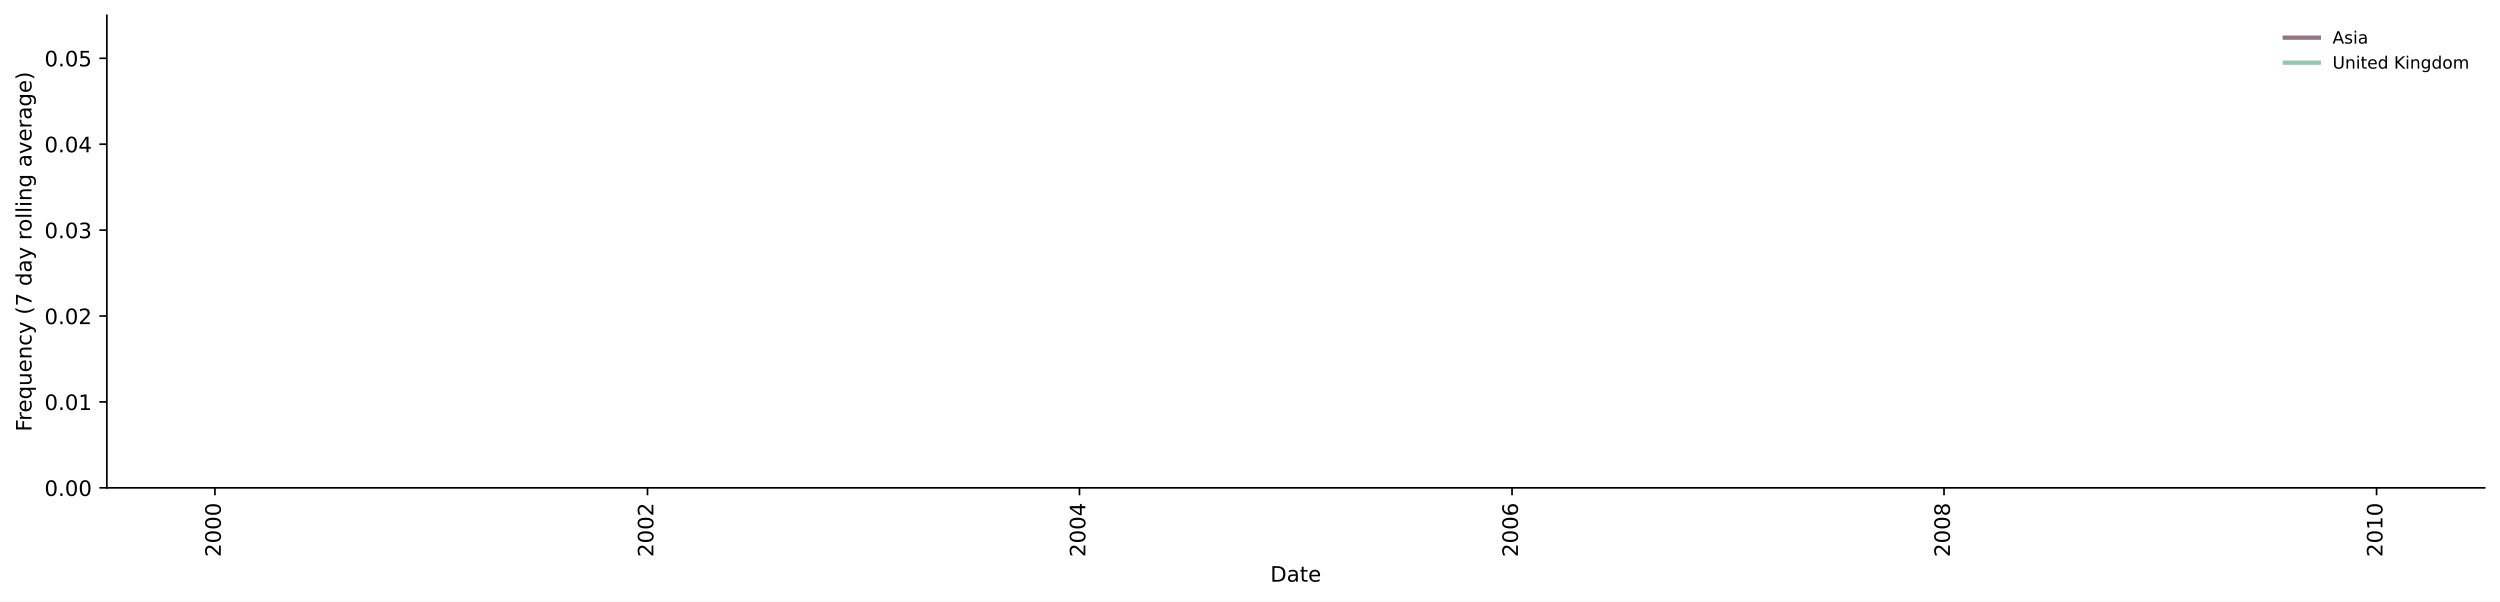
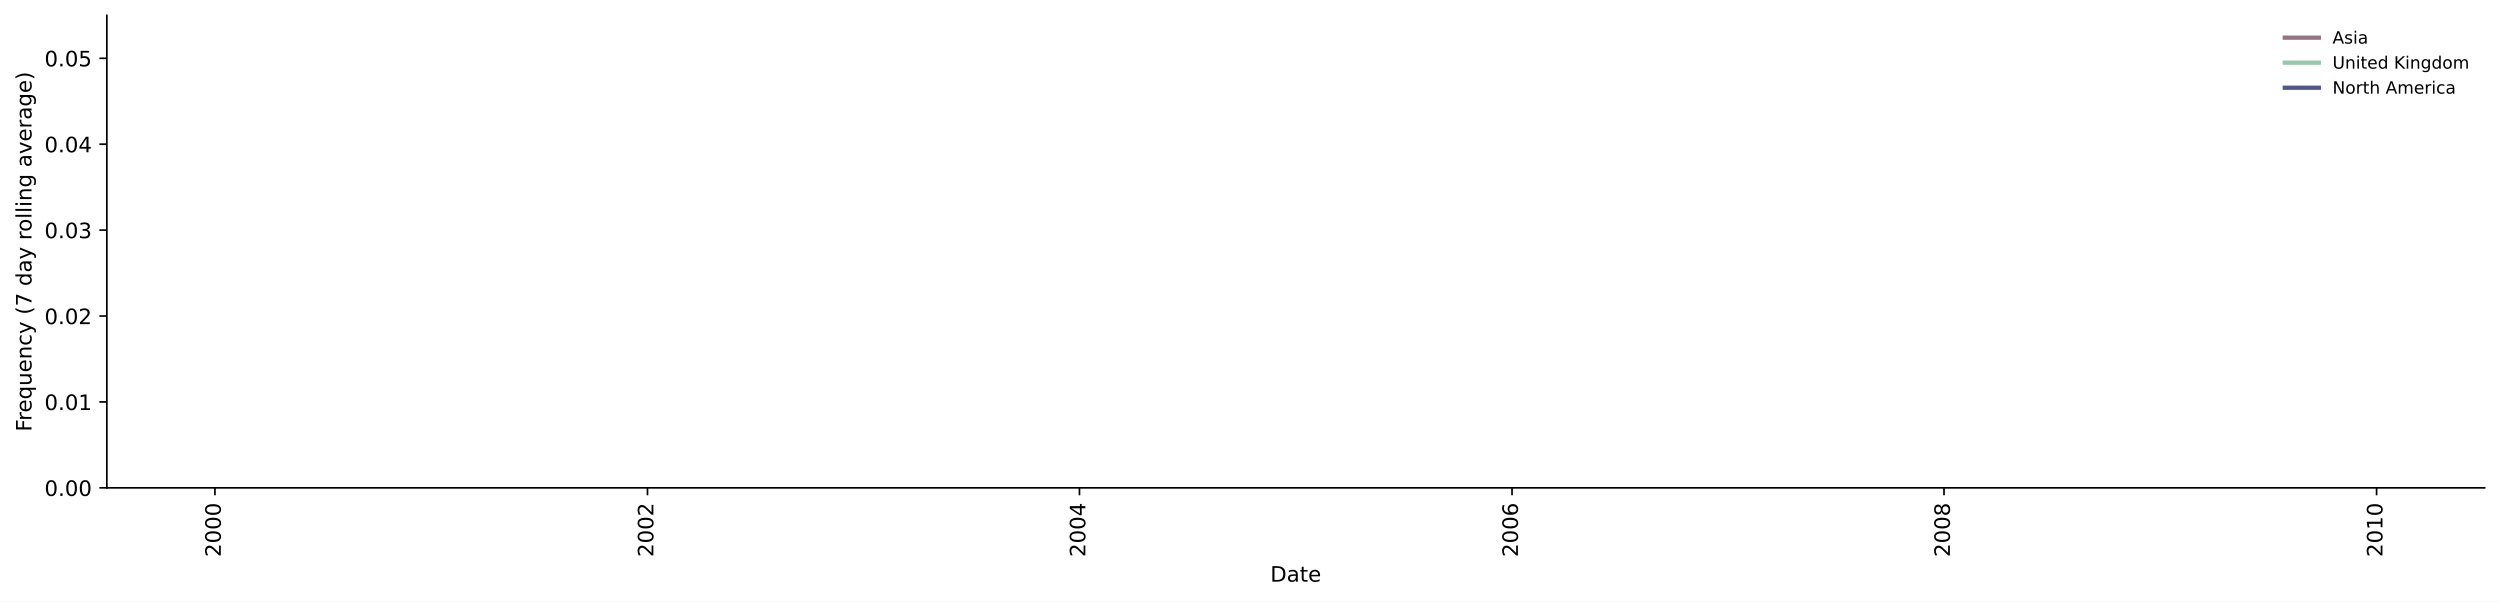
<svg xmlns="http://www.w3.org/2000/svg" xmlns:xlink="http://www.w3.org/1999/xlink" height="282.288pt" version="1.1" viewBox="0 0 1173.344 282.288" width="1173.344pt">
  <defs>
    <style type="text/css">*{stroke-linecap:butt;stroke-linejoin:round;}</style>
  </defs>
  <g id="figure_1">
    <g id="patch_1">
      <path d="M 0 282.288  L 1173.344 282.288  L 1173.344 0  L 0 0  z " style="fill:#ffffff;" />
    </g>
    <g id="axes_1">
      <g id="patch_2">
        <path d="M 50.144 228.96  L 1166.144 228.96  L 1166.144 7.2  L 50.144 7.2  z " style="fill:#ffffff;" />
      </g>
      <g id="matplotlib.axis_1">
        <g id="xtick_1">
          <g id="line2d_1">
            <defs>
-               <path d="M 0 0  L 0 3.5  " id="mfae7ba7413" style="stroke:#000000;stroke-width:0.8;" />
-             </defs>
-             <g>
-               <use style="stroke:#000000;stroke-width:0.8;" x="100.871" xlink:href="#mfae7ba7413" y="228.96" />
+               <path d="M 0 0  L 0 3.5  " id="m244494d0b5" style="stroke:#000000;stroke-width:0.8;" />
+             </defs>
+             <g>
+               <use style="stroke:#000000;stroke-width:0.8;" x="100.871" xlink:href="#m244494d0b5" y="228.96" />
            </g>
          </g>
          <g id="text_1">
            <g transform="translate(103.6304 261.41)rotate(-90)scale(0.1 -0.1)">
              <defs>
                <path d="M 1228 531  L 3431 531  L 3431 0  L 469 0  L 469 531  Q 828 903 1448 1529  Q 2069 2156 2228 2338  Q 2531 2678 2651 2914  Q 2772 3150 2772 3378  Q 2772 3750 2511 3984  Q 2250 4219 1831 4219  Q 1534 4219 1204 4116  Q 875 4013 500 3803  L 500 4441  Q 881 4594 1212 4672  Q 1544 4750 1819 4750  Q 2544 4750 2975 4387  Q 3406 4025 3406 3419  Q 3406 3131 3298 2873  Q 3191 2616 2906 2266  Q 2828 2175 2409 1742  Q 1991 1309 1228 531  z " id="DejaVuSans-32" transform="scale(0.015625)" />
                <path d="M 2034 4250  Q 1547 4250 1301 3770  Q 1056 3291 1056 2328  Q 1056 1369 1301 889  Q 1547 409 2034 409  Q 2525 409 2770 889  Q 3016 1369 3016 2328  Q 3016 3291 2770 3770  Q 2525 4250 2034 4250  z M 2034 4750  Q 2819 4750 3233 4129  Q 3647 3509 3647 2328  Q 3647 1150 3233 529  Q 2819 -91 2034 -91  Q 1250 -91 836 529  Q 422 1150 422 2328  Q 422 3509 836 4129  Q 1250 4750 2034 4750  z " id="DejaVuSans-30" transform="scale(0.015625)" />
              </defs>
              <use xlink:href="#DejaVuSans-32" />
              <use x="63.623" xlink:href="#DejaVuSans-30" />
              <use x="127.246" xlink:href="#DejaVuSans-30" />
              <use x="190.869" xlink:href="#DejaVuSans-30" />
            </g>
          </g>
        </g>
        <g id="xtick_2">
          <g id="line2d_2">
            <g>
-               <use style="stroke:#000000;stroke-width:0.8;" x="303.891" xlink:href="#mfae7ba7413" y="228.96" />
+               <use style="stroke:#000000;stroke-width:0.8;" x="303.891" xlink:href="#m244494d0b5" y="228.96" />
            </g>
          </g>
          <g id="text_2">
            <g transform="translate(306.6506 261.41)rotate(-90)scale(0.1 -0.1)">
              <use xlink:href="#DejaVuSans-32" />
              <use x="63.623" xlink:href="#DejaVuSans-30" />
              <use x="127.246" xlink:href="#DejaVuSans-30" />
              <use x="190.869" xlink:href="#DejaVuSans-32" />
            </g>
          </g>
        </g>
        <g id="xtick_3">
          <g id="line2d_3">
            <g>
-               <use style="stroke:#000000;stroke-width:0.8;" x="506.634" xlink:href="#mfae7ba7413" y="228.96" />
+               <use style="stroke:#000000;stroke-width:0.8;" x="506.634" xlink:href="#m244494d0b5" y="228.96" />
            </g>
          </g>
          <g id="text_3">
            <g transform="translate(509.393 261.41)rotate(-90)scale(0.1 -0.1)">
              <defs>
                <path d="M 2419 4116  L 825 1625  L 2419 1625  L 2419 4116  z M 2253 4666  L 3047 4666  L 3047 1625  L 3713 1625  L 3713 1100  L 3047 1100  L 3047 0  L 2419 0  L 2419 1100  L 313 1100  L 313 1709  L 2253 4666  z " id="DejaVuSans-34" transform="scale(0.015625)" />
              </defs>
              <use xlink:href="#DejaVuSans-32" />
              <use x="63.623" xlink:href="#DejaVuSans-30" />
              <use x="127.246" xlink:href="#DejaVuSans-30" />
              <use x="190.869" xlink:href="#DejaVuSans-34" />
            </g>
          </g>
        </g>
        <g id="xtick_4">
          <g id="line2d_4">
            <g>
-               <use style="stroke:#000000;stroke-width:0.8;" x="709.654" xlink:href="#mfae7ba7413" y="228.96" />
+               <use style="stroke:#000000;stroke-width:0.8;" x="709.654" xlink:href="#m244494d0b5" y="228.96" />
            </g>
          </g>
          <g id="text_4">
            <g transform="translate(712.4132 261.41)rotate(-90)scale(0.1 -0.1)">
              <defs>
                <path d="M 2113 2584  Q 1688 2584 1439 2293  Q 1191 2003 1191 1497  Q 1191 994 1439 701  Q 1688 409 2113 409  Q 2538 409 2786 701  Q 3034 994 3034 1497  Q 3034 2003 2786 2293  Q 2538 2584 2113 2584  z M 3366 4563  L 3366 3988  Q 3128 4100 2886 4159  Q 2644 4219 2406 4219  Q 1781 4219 1451 3797  Q 1122 3375 1075 2522  Q 1259 2794 1537 2939  Q 1816 3084 2150 3084  Q 2853 3084 3261 2657  Q 3669 2231 3669 1497  Q 3669 778 3244 343  Q 2819 -91 2113 -91  Q 1303 -91 875 529  Q 447 1150 447 2328  Q 447 3434 972 4092  Q 1497 4750 2381 4750  Q 2619 4750 2861 4703  Q 3103 4656 3366 4563  z " id="DejaVuSans-36" transform="scale(0.015625)" />
              </defs>
              <use xlink:href="#DejaVuSans-32" />
              <use x="63.623" xlink:href="#DejaVuSans-30" />
              <use x="127.246" xlink:href="#DejaVuSans-30" />
              <use x="190.869" xlink:href="#DejaVuSans-36" />
            </g>
          </g>
        </g>
        <g id="xtick_5">
          <g id="line2d_5">
            <g>
-               <use style="stroke:#000000;stroke-width:0.8;" x="912.396" xlink:href="#mfae7ba7413" y="228.96" />
+               <use style="stroke:#000000;stroke-width:0.8;" x="912.396" xlink:href="#m244494d0b5" y="228.96" />
            </g>
          </g>
          <g id="text_5">
            <g transform="translate(915.1557 261.41)rotate(-90)scale(0.1 -0.1)">
              <defs>
                <path d="M 2034 2216  Q 1584 2216 1326 1975  Q 1069 1734 1069 1313  Q 1069 891 1326 650  Q 1584 409 2034 409  Q 2484 409 2743 651  Q 3003 894 3003 1313  Q 3003 1734 2745 1975  Q 2488 2216 2034 2216  z M 1403 2484  Q 997 2584 770 2862  Q 544 3141 544 3541  Q 544 4100 942 4425  Q 1341 4750 2034 4750  Q 2731 4750 3128 4425  Q 3525 4100 3525 3541  Q 3525 3141 3298 2862  Q 3072 2584 2669 2484  Q 3125 2378 3379 2068  Q 3634 1759 3634 1313  Q 3634 634 3220 271  Q 2806 -91 2034 -91  Q 1263 -91 848 271  Q 434 634 434 1313  Q 434 1759 690 2068  Q 947 2378 1403 2484  z M 1172 3481  Q 1172 3119 1398 2916  Q 1625 2713 2034 2713  Q 2441 2713 2670 2916  Q 2900 3119 2900 3481  Q 2900 3844 2670 4047  Q 2441 4250 2034 4250  Q 1625 4250 1398 4047  Q 1172 3844 1172 3481  z " id="DejaVuSans-38" transform="scale(0.015625)" />
              </defs>
              <use xlink:href="#DejaVuSans-32" />
              <use x="63.623" xlink:href="#DejaVuSans-30" />
              <use x="127.246" xlink:href="#DejaVuSans-30" />
              <use x="190.869" xlink:href="#DejaVuSans-38" />
            </g>
          </g>
        </g>
        <g id="xtick_6">
          <g id="line2d_6">
            <g>
-               <use style="stroke:#000000;stroke-width:0.8;" x="1115.416" xlink:href="#mfae7ba7413" y="228.96" />
+               <use style="stroke:#000000;stroke-width:0.8;" x="1115.416" xlink:href="#m244494d0b5" y="228.96" />
            </g>
          </g>
          <g id="text_6">
            <g transform="translate(1118.176 261.41)rotate(-90)scale(0.1 -0.1)">
              <defs>
                <path d="M 794 531  L 1825 531  L 1825 4091  L 703 3866  L 703 4441  L 1819 4666  L 2450 4666  L 2450 531  L 3481 531  L 3481 0  L 794 0  L 794 531  z " id="DejaVuSans-31" transform="scale(0.015625)" />
              </defs>
              <use xlink:href="#DejaVuSans-32" />
              <use x="63.623" xlink:href="#DejaVuSans-30" />
              <use x="127.246" xlink:href="#DejaVuSans-31" />
              <use x="190.869" xlink:href="#DejaVuSans-30" />
            </g>
          </g>
        </g>
        <g id="text_7">
          <g transform="translate(596.193 273.0084)scale(0.1 -0.1)">
            <defs>
              <path d="M 1259 4147  L 1259 519  L 2022 519  Q 2988 519 3436 956  Q 3884 1394 3884 2338  Q 3884 3275 3436 3711  Q 2988 4147 2022 4147  L 1259 4147  z M 628 4666  L 1925 4666  Q 3281 4666 3915 4102  Q 4550 3538 4550 2338  Q 4550 1131 3912 565  Q 3275 0 1925 0  L 628 0  L 628 4666  z " id="DejaVuSans-44" transform="scale(0.015625)" />
              <path d="M 2194 1759  Q 1497 1759 1228 1600  Q 959 1441 959 1056  Q 959 750 1161 570  Q 1363 391 1709 391  Q 2188 391 2477 730  Q 2766 1069 2766 1631  L 2766 1759  L 2194 1759  z M 3341 1997  L 3341 0  L 2766 0  L 2766 531  Q 2569 213 2275 61  Q 1981 -91 1556 -91  Q 1019 -91 701 211  Q 384 513 384 1019  Q 384 1609 779 1909  Q 1175 2209 1959 2209  L 2766 2209  L 2766 2266  Q 2766 2663 2505 2880  Q 2244 3097 1772 3097  Q 1472 3097 1187 3025  Q 903 2953 641 2809  L 641 3341  Q 956 3463 1253 3523  Q 1550 3584 1831 3584  Q 2591 3584 2966 3190  Q 3341 2797 3341 1997  z " id="DejaVuSans-61" transform="scale(0.015625)" />
              <path d="M 1172 4494  L 1172 3500  L 2356 3500  L 2356 3053  L 1172 3053  L 1172 1153  Q 1172 725 1289 603  Q 1406 481 1766 481  L 2356 481  L 2356 0  L 1766 0  Q 1100 0 847 248  Q 594 497 594 1153  L 594 3053  L 172 3053  L 172 3500  L 594 3500  L 594 4494  L 1172 4494  z " id="DejaVuSans-74" transform="scale(0.015625)" />
              <path d="M 3597 1894  L 3597 1613  L 953 1613  Q 991 1019 1311 708  Q 1631 397 2203 397  Q 2534 397 2845 478  Q 3156 559 3463 722  L 3463 178  Q 3153 47 2828 -22  Q 2503 -91 2169 -91  Q 1331 -91 842 396  Q 353 884 353 1716  Q 353 2575 817 3079  Q 1281 3584 2069 3584  Q 2775 3584 3186 3129  Q 3597 2675 3597 1894  z M 3022 2063  Q 3016 2534 2758 2815  Q 2500 3097 2075 3097  Q 1594 3097 1305 2825  Q 1016 2553 972 2059  L 3022 2063  z " id="DejaVuSans-65" transform="scale(0.015625)" />
            </defs>
            <use xlink:href="#DejaVuSans-44" />
            <use x="77.002" xlink:href="#DejaVuSans-61" />
            <use x="138.281" xlink:href="#DejaVuSans-74" />
            <use x="177.49" xlink:href="#DejaVuSans-65" />
          </g>
        </g>
      </g>
      <g id="matplotlib.axis_2">
        <g id="ytick_1">
          <g id="line2d_7">
            <defs>
-               <path d="M 0 0  L -3.5 0  " id="m0b7e9b3524" style="stroke:#000000;stroke-width:0.8;" />
-             </defs>
-             <g>
-               <use style="stroke:#000000;stroke-width:0.8;" x="50.144" xlink:href="#m0b7e9b3524" y="228.96" />
+               <path d="M 0 0  L -3.5 0  " id="m39e100166a" style="stroke:#000000;stroke-width:0.8;" />
+             </defs>
+             <g>
+               <use style="stroke:#000000;stroke-width:0.8;" x="50.144" xlink:href="#m39e100166a" y="228.96" />
            </g>
          </g>
          <g id="text_8">
            <g transform="translate(20.87813 232.7592)scale(0.1 -0.1)">
              <defs>
                <path d="M 684 794  L 1344 794  L 1344 0  L 684 0  L 684 794  z " id="DejaVuSans-2e" transform="scale(0.015625)" />
              </defs>
              <use xlink:href="#DejaVuSans-30" />
              <use x="63.623" xlink:href="#DejaVuSans-2e" />
              <use x="95.41" xlink:href="#DejaVuSans-30" />
              <use x="159.033" xlink:href="#DejaVuSans-30" />
            </g>
          </g>
        </g>
        <g id="ytick_2">
          <g id="line2d_8">
            <g>
-               <use style="stroke:#000000;stroke-width:0.8;" x="50.144" xlink:href="#m0b7e9b3524" y="188.64" />
+               <use style="stroke:#000000;stroke-width:0.8;" x="50.144" xlink:href="#m39e100166a" y="188.64" />
            </g>
          </g>
          <g id="text_9">
            <g transform="translate(20.87813 192.4392)scale(0.1 -0.1)">
              <use xlink:href="#DejaVuSans-30" />
              <use x="63.623" xlink:href="#DejaVuSans-2e" />
              <use x="95.41" xlink:href="#DejaVuSans-30" />
              <use x="159.033" xlink:href="#DejaVuSans-31" />
            </g>
          </g>
        </g>
        <g id="ytick_3">
          <g id="line2d_9">
            <g>
-               <use style="stroke:#000000;stroke-width:0.8;" x="50.144" xlink:href="#m0b7e9b3524" y="148.32" />
+               <use style="stroke:#000000;stroke-width:0.8;" x="50.144" xlink:href="#m39e100166a" y="148.32" />
            </g>
          </g>
          <g id="text_10">
            <g transform="translate(20.87813 152.1192)scale(0.1 -0.1)">
              <use xlink:href="#DejaVuSans-30" />
              <use x="63.623" xlink:href="#DejaVuSans-2e" />
              <use x="95.41" xlink:href="#DejaVuSans-30" />
              <use x="159.033" xlink:href="#DejaVuSans-32" />
            </g>
          </g>
        </g>
        <g id="ytick_4">
          <g id="line2d_10">
            <g>
-               <use style="stroke:#000000;stroke-width:0.8;" x="50.144" xlink:href="#m0b7e9b3524" y="108" />
+               <use style="stroke:#000000;stroke-width:0.8;" x="50.144" xlink:href="#m39e100166a" y="108" />
            </g>
          </g>
          <g id="text_11">
            <g transform="translate(20.87813 111.7992)scale(0.1 -0.1)">
              <defs>
                <path d="M 2597 2516  Q 3050 2419 3304 2112  Q 3559 1806 3559 1356  Q 3559 666 3084 287  Q 2609 -91 1734 -91  Q 1441 -91 1130 -33  Q 819 25 488 141  L 488 750  Q 750 597 1062 519  Q 1375 441 1716 441  Q 2309 441 2620 675  Q 2931 909 2931 1356  Q 2931 1769 2642 2001  Q 2353 2234 1838 2234  L 1294 2234  L 1294 2753  L 1863 2753  Q 2328 2753 2575 2939  Q 2822 3125 2822 3475  Q 2822 3834 2567 4026  Q 2313 4219 1838 4219  Q 1578 4219 1281 4162  Q 984 4106 628 3988  L 628 4550  Q 988 4650 1302 4700  Q 1616 4750 1894 4750  Q 2613 4750 3031 4423  Q 3450 4097 3450 3541  Q 3450 3153 3228 2886  Q 3006 2619 2597 2516  z " id="DejaVuSans-33" transform="scale(0.015625)" />
              </defs>
              <use xlink:href="#DejaVuSans-30" />
              <use x="63.623" xlink:href="#DejaVuSans-2e" />
              <use x="95.41" xlink:href="#DejaVuSans-30" />
              <use x="159.033" xlink:href="#DejaVuSans-33" />
            </g>
          </g>
        </g>
        <g id="ytick_5">
          <g id="line2d_11">
            <g>
-               <use style="stroke:#000000;stroke-width:0.8;" x="50.144" xlink:href="#m0b7e9b3524" y="67.68" />
+               <use style="stroke:#000000;stroke-width:0.8;" x="50.144" xlink:href="#m39e100166a" y="67.68" />
            </g>
          </g>
          <g id="text_12">
            <g transform="translate(20.87813 71.47922)scale(0.1 -0.1)">
              <use xlink:href="#DejaVuSans-30" />
              <use x="63.623" xlink:href="#DejaVuSans-2e" />
              <use x="95.41" xlink:href="#DejaVuSans-30" />
              <use x="159.033" xlink:href="#DejaVuSans-34" />
            </g>
          </g>
        </g>
        <g id="ytick_6">
          <g id="line2d_12">
            <g>
-               <use style="stroke:#000000;stroke-width:0.8;" x="50.144" xlink:href="#m0b7e9b3524" y="27.36" />
+               <use style="stroke:#000000;stroke-width:0.8;" x="50.144" xlink:href="#m39e100166a" y="27.36" />
            </g>
          </g>
          <g id="text_13">
            <g transform="translate(20.87813 31.15922)scale(0.1 -0.1)">
              <defs>
                <path d="M 691 4666  L 3169 4666  L 3169 4134  L 1269 4134  L 1269 2991  Q 1406 3038 1543 3061  Q 1681 3084 1819 3084  Q 2600 3084 3056 2656  Q 3513 2228 3513 1497  Q 3513 744 3044 326  Q 2575 -91 1722 -91  Q 1428 -91 1123 -41  Q 819 9 494 109  L 494 744  Q 775 591 1075 516  Q 1375 441 1709 441  Q 2250 441 2565 725  Q 2881 1009 2881 1497  Q 2881 1984 2565 2268  Q 2250 2553 1709 2553  Q 1456 2553 1204 2497  Q 953 2441 691 2322  L 691 4666  z " id="DejaVuSans-35" transform="scale(0.015625)" />
              </defs>
              <use xlink:href="#DejaVuSans-30" />
              <use x="63.623" xlink:href="#DejaVuSans-2e" />
              <use x="95.41" xlink:href="#DejaVuSans-30" />
              <use x="159.033" xlink:href="#DejaVuSans-35" />
            </g>
          </g>
        </g>
        <g id="text_14">
          <g transform="translate(14.79844 202.5292)rotate(-90)scale(0.1 -0.1)">
            <defs>
              <path d="M 628 4666  L 3309 4666  L 3309 4134  L 1259 4134  L 1259 2759  L 3109 2759  L 3109 2228  L 1259 2228  L 1259 0  L 628 0  L 628 4666  z " id="DejaVuSans-46" transform="scale(0.015625)" />
              <path d="M 2631 2963  Q 2534 3019 2420 3045  Q 2306 3072 2169 3072  Q 1681 3072 1420 2755  Q 1159 2438 1159 1844  L 1159 0  L 581 0  L 581 3500  L 1159 3500  L 1159 2956  Q 1341 3275 1631 3429  Q 1922 3584 2338 3584  Q 2397 3584 2469 3576  Q 2541 3569 2628 3553  L 2631 2963  z " id="DejaVuSans-72" transform="scale(0.015625)" />
              <path d="M 947 1747  Q 947 1113 1208 752  Q 1469 391 1925 391  Q 2381 391 2643 752  Q 2906 1113 2906 1747  Q 2906 2381 2643 2742  Q 2381 3103 1925 3103  Q 1469 3103 1208 2742  Q 947 2381 947 1747  z M 2906 525  Q 2725 213 2448 61  Q 2172 -91 1784 -91  Q 1150 -91 751 415  Q 353 922 353 1747  Q 353 2572 751 3078  Q 1150 3584 1784 3584  Q 2172 3584 2448 3432  Q 2725 3281 2906 2969  L 2906 3500  L 3481 3500  L 3481 -1331  L 2906 -1331  L 2906 525  z " id="DejaVuSans-71" transform="scale(0.015625)" />
              <path d="M 544 1381  L 544 3500  L 1119 3500  L 1119 1403  Q 1119 906 1312 657  Q 1506 409 1894 409  Q 2359 409 2629 706  Q 2900 1003 2900 1516  L 2900 3500  L 3475 3500  L 3475 0  L 2900 0  L 2900 538  Q 2691 219 2414 64  Q 2138 -91 1772 -91  Q 1169 -91 856 284  Q 544 659 544 1381  z M 1991 3584  L 1991 3584  z " id="DejaVuSans-75" transform="scale(0.015625)" />
              <path d="M 3513 2113  L 3513 0  L 2938 0  L 2938 2094  Q 2938 2591 2744 2837  Q 2550 3084 2163 3084  Q 1697 3084 1428 2787  Q 1159 2491 1159 1978  L 1159 0  L 581 0  L 581 3500  L 1159 3500  L 1159 2956  Q 1366 3272 1645 3428  Q 1925 3584 2291 3584  Q 2894 3584 3203 3211  Q 3513 2838 3513 2113  z " id="DejaVuSans-6e" transform="scale(0.015625)" />
              <path d="M 3122 3366  L 3122 2828  Q 2878 2963 2633 3030  Q 2388 3097 2138 3097  Q 1578 3097 1268 2742  Q 959 2388 959 1747  Q 959 1106 1268 751  Q 1578 397 2138 397  Q 2388 397 2633 464  Q 2878 531 3122 666  L 3122 134  Q 2881 22 2623 -34  Q 2366 -91 2075 -91  Q 1284 -91 818 406  Q 353 903 353 1747  Q 353 2603 823 3093  Q 1294 3584 2113 3584  Q 2378 3584 2631 3529  Q 2884 3475 3122 3366  z " id="DejaVuSans-63" transform="scale(0.015625)" />
              <path d="M 2059 -325  Q 1816 -950 1584 -1140  Q 1353 -1331 966 -1331  L 506 -1331  L 506 -850  L 844 -850  Q 1081 -850 1212 -737  Q 1344 -625 1503 -206  L 1606 56  L 191 3500  L 800 3500  L 1894 763  L 2988 3500  L 3597 3500  L 2059 -325  z " id="DejaVuSans-79" transform="scale(0.015625)" />
              <path id="DejaVuSans-20" transform="scale(0.015625)" />
              <path d="M 1984 4856  Q 1566 4138 1362 3434  Q 1159 2731 1159 2009  Q 1159 1288 1364 580  Q 1569 -128 1984 -844  L 1484 -844  Q 1016 -109 783 600  Q 550 1309 550 2009  Q 550 2706 781 3412  Q 1013 4119 1484 4856  L 1984 4856  z " id="DejaVuSans-28" transform="scale(0.015625)" />
              <path d="M 525 4666  L 3525 4666  L 3525 4397  L 1831 0  L 1172 0  L 2766 4134  L 525 4134  L 525 4666  z " id="DejaVuSans-37" transform="scale(0.015625)" />
              <path d="M 2906 2969  L 2906 4863  L 3481 4863  L 3481 0  L 2906 0  L 2906 525  Q 2725 213 2448 61  Q 2172 -91 1784 -91  Q 1150 -91 751 415  Q 353 922 353 1747  Q 353 2572 751 3078  Q 1150 3584 1784 3584  Q 2172 3584 2448 3432  Q 2725 3281 2906 2969  z M 947 1747  Q 947 1113 1208 752  Q 1469 391 1925 391  Q 2381 391 2643 752  Q 2906 1113 2906 1747  Q 2906 2381 2643 2742  Q 2381 3103 1925 3103  Q 1469 3103 1208 2742  Q 947 2381 947 1747  z " id="DejaVuSans-64" transform="scale(0.015625)" />
              <path d="M 1959 3097  Q 1497 3097 1228 2736  Q 959 2375 959 1747  Q 959 1119 1226 758  Q 1494 397 1959 397  Q 2419 397 2687 759  Q 2956 1122 2956 1747  Q 2956 2369 2687 2733  Q 2419 3097 1959 3097  z M 1959 3584  Q 2709 3584 3137 3096  Q 3566 2609 3566 1747  Q 3566 888 3137 398  Q 2709 -91 1959 -91  Q 1206 -91 779 398  Q 353 888 353 1747  Q 353 2609 779 3096  Q 1206 3584 1959 3584  z " id="DejaVuSans-6f" transform="scale(0.015625)" />
              <path d="M 603 4863  L 1178 4863  L 1178 0  L 603 0  L 603 4863  z " id="DejaVuSans-6c" transform="scale(0.015625)" />
              <path d="M 603 3500  L 1178 3500  L 1178 0  L 603 0  L 603 3500  z M 603 4863  L 1178 4863  L 1178 4134  L 603 4134  L 603 4863  z " id="DejaVuSans-69" transform="scale(0.015625)" />
              <path d="M 2906 1791  Q 2906 2416 2648 2759  Q 2391 3103 1925 3103  Q 1463 3103 1205 2759  Q 947 2416 947 1791  Q 947 1169 1205 825  Q 1463 481 1925 481  Q 2391 481 2648 825  Q 2906 1169 2906 1791  z M 3481 434  Q 3481 -459 3084 -895  Q 2688 -1331 1869 -1331  Q 1566 -1331 1297 -1286  Q 1028 -1241 775 -1147  L 775 -588  Q 1028 -725 1275 -790  Q 1522 -856 1778 -856  Q 2344 -856 2625 -561  Q 2906 -266 2906 331  L 2906 616  Q 2728 306 2450 153  Q 2172 0 1784 0  Q 1141 0 747 490  Q 353 981 353 1791  Q 353 2603 747 3093  Q 1141 3584 1784 3584  Q 2172 3584 2450 3431  Q 2728 3278 2906 2969  L 2906 3500  L 3481 3500  L 3481 434  z " id="DejaVuSans-67" transform="scale(0.015625)" />
              <path d="M 191 3500  L 800 3500  L 1894 563  L 2988 3500  L 3597 3500  L 2284 0  L 1503 0  L 191 3500  z " id="DejaVuSans-76" transform="scale(0.015625)" />
              <path d="M 513 4856  L 1013 4856  Q 1481 4119 1714 3412  Q 1947 2706 1947 2009  Q 1947 1309 1714 600  Q 1481 -109 1013 -844  L 513 -844  Q 928 -128 1133 580  Q 1338 1288 1338 2009  Q 1338 2731 1133 3434  Q 928 4138 513 4856  z " id="DejaVuSans-29" transform="scale(0.015625)" />
            </defs>
            <use xlink:href="#DejaVuSans-46" />
            <use x="50.27" xlink:href="#DejaVuSans-72" />
            <use x="89.133" xlink:href="#DejaVuSans-65" />
            <use x="150.656" xlink:href="#DejaVuSans-71" />
            <use x="214.133" xlink:href="#DejaVuSans-75" />
            <use x="277.512" xlink:href="#DejaVuSans-65" />
            <use x="339.035" xlink:href="#DejaVuSans-6e" />
            <use x="402.414" xlink:href="#DejaVuSans-63" />
            <use x="457.395" xlink:href="#DejaVuSans-79" />
            <use x="516.574" xlink:href="#DejaVuSans-20" />
            <use x="548.361" xlink:href="#DejaVuSans-28" />
            <use x="587.375" xlink:href="#DejaVuSans-37" />
            <use x="650.998" xlink:href="#DejaVuSans-20" />
            <use x="682.785" xlink:href="#DejaVuSans-64" />
            <use x="746.262" xlink:href="#DejaVuSans-61" />
            <use x="807.541" xlink:href="#DejaVuSans-79" />
            <use x="866.721" xlink:href="#DejaVuSans-20" />
            <use x="898.508" xlink:href="#DejaVuSans-72" />
            <use x="937.371" xlink:href="#DejaVuSans-6f" />
            <use x="998.553" xlink:href="#DejaVuSans-6c" />
            <use x="1026.336" xlink:href="#DejaVuSans-6c" />
            <use x="1054.119" xlink:href="#DejaVuSans-69" />
            <use x="1081.902" xlink:href="#DejaVuSans-6e" />
            <use x="1145.281" xlink:href="#DejaVuSans-67" />
            <use x="1208.758" xlink:href="#DejaVuSans-20" />
            <use x="1240.545" xlink:href="#DejaVuSans-61" />
            <use x="1301.824" xlink:href="#DejaVuSans-76" />
            <use x="1361.004" xlink:href="#DejaVuSans-65" />
            <use x="1422.527" xlink:href="#DejaVuSans-72" />
            <use x="1463.641" xlink:href="#DejaVuSans-61" />
            <use x="1524.92" xlink:href="#DejaVuSans-67" />
            <use x="1588.396" xlink:href="#DejaVuSans-65" />
            <use x="1649.92" xlink:href="#DejaVuSans-29" />
          </g>
        </g>
      </g>
      <g id="line2d_13">
-         <path clip-path="url(#pa285058855)" style="fill:none;stroke:#947383;stroke-linecap:square;stroke-width:2;" />
+         <path clip-path="url(#p5f2f99b232)" style="fill:none;stroke:#947383;stroke-linecap:square;stroke-width:2;" />
      </g>
      <g id="line2d_14">
-         <path clip-path="url(#pa285058855)" style="fill:none;stroke:#96c6ad;stroke-linecap:square;stroke-width:2;" />
+         <path clip-path="url(#p5f2f99b232)" style="fill:none;stroke:#96c6ad;stroke-linecap:square;stroke-width:2;" />
+       </g>
+       <g id="line2d_15">
+         <path clip-path="url(#p5f2f99b232)" style="fill:none;stroke:#525886;stroke-linecap:square;stroke-width:2;" />
      </g>
      <g id="patch_3">
        <path d="M 50.144 228.96  L 50.144 7.2  " style="fill:none;stroke:#000000;stroke-linecap:square;stroke-linejoin:miter;stroke-width:0.8;" />
      </g>
      <g id="patch_4">
        <path d="M 50.144 228.96  L 1166.144 228.96  " style="fill:none;stroke:#000000;stroke-linecap:square;stroke-linejoin:miter;stroke-width:0.8;" />
      </g>
      <g id="legend_1">
-         <g id="line2d_15">
+         <g id="line2d_16">
          <path d="M 1072.332 17.679  L 1088.332 17.679  " style="fill:none;stroke:#947383;stroke-linecap:square;stroke-width:2;" />
        </g>
-         <g id="line2d_16" />
+         <g id="line2d_17" />
        <g id="text_15">
          <g transform="translate(1094.733 20.47875)scale(0.08 -0.08)">
            <defs>
              <path d="M 2188 4044  L 1331 1722  L 3047 1722  L 2188 4044  z M 1831 4666  L 2547 4666  L 4325 0  L 3669 0  L 3244 1197  L 1141 1197  L 716 0  L 50 0  L 1831 4666  z " id="DejaVuSans-41" transform="scale(0.015625)" />
              <path d="M 2834 3397  L 2834 2853  Q 2591 2978 2328 3040  Q 2066 3103 1784 3103  Q 1356 3103 1142 2972  Q 928 2841 928 2578  Q 928 2378 1081 2264  Q 1234 2150 1697 2047  L 1894 2003  Q 2506 1872 2764 1633  Q 3022 1394 3022 966  Q 3022 478 2636 193  Q 2250 -91 1575 -91  Q 1294 -91 989 -36  Q 684 19 347 128  L 347 722  Q 666 556 975 473  Q 1284 391 1588 391  Q 1994 391 2212 530  Q 2431 669 2431 922  Q 2431 1156 2273 1281  Q 2116 1406 1581 1522  L 1381 1569  Q 847 1681 609 1914  Q 372 2147 372 2553  Q 372 3047 722 3315  Q 1072 3584 1716 3584  Q 2034 3584 2315 3537  Q 2597 3491 2834 3397  z " id="DejaVuSans-73" transform="scale(0.015625)" />
            </defs>
            <use xlink:href="#DejaVuSans-41" />
            <use x="68.408" xlink:href="#DejaVuSans-73" />
            <use x="120.508" xlink:href="#DejaVuSans-69" />
            <use x="148.291" xlink:href="#DejaVuSans-61" />
          </g>
        </g>
-         <g id="line2d_17">
+         <g id="line2d_18">
          <path d="M 1072.332 29.421  L 1088.332 29.421  " style="fill:none;stroke:#96c6ad;stroke-linecap:square;stroke-width:2;" />
        </g>
-         <g id="line2d_18" />
+         <g id="line2d_19" />
        <g id="text_16">
          <g transform="translate(1094.733 32.22125)scale(0.08 -0.08)">
            <defs>
              <path d="M 556 4666  L 1191 4666  L 1191 1831  Q 1191 1081 1462 751  Q 1734 422 2344 422  Q 2950 422 3222 751  Q 3494 1081 3494 1831  L 3494 4666  L 4128 4666  L 4128 1753  Q 4128 841 3676 375  Q 3225 -91 2344 -91  Q 1459 -91 1007 375  Q 556 841 556 1753  L 556 4666  z " id="DejaVuSans-55" transform="scale(0.015625)" />
              <path d="M 628 4666  L 1259 4666  L 1259 2694  L 3353 4666  L 4166 4666  L 1850 2491  L 4331 0  L 3500 0  L 1259 2247  L 1259 0  L 628 0  L 628 4666  z " id="DejaVuSans-4b" transform="scale(0.015625)" />
              <path d="M 3328 2828  Q 3544 3216 3844 3400  Q 4144 3584 4550 3584  Q 5097 3584 5394 3201  Q 5691 2819 5691 2113  L 5691 0  L 5113 0  L 5113 2094  Q 5113 2597 4934 2840  Q 4756 3084 4391 3084  Q 3944 3084 3684 2787  Q 3425 2491 3425 1978  L 3425 0  L 2847 0  L 2847 2094  Q 2847 2600 2669 2842  Q 2491 3084 2119 3084  Q 1678 3084 1418 2786  Q 1159 2488 1159 1978  L 1159 0  L 581 0  L 581 3500  L 1159 3500  L 1159 2956  Q 1356 3278 1631 3431  Q 1906 3584 2284 3584  Q 2666 3584 2933 3390  Q 3200 3197 3328 2828  z " id="DejaVuSans-6d" transform="scale(0.015625)" />
            </defs>
            <use xlink:href="#DejaVuSans-55" />
            <use x="73.193" xlink:href="#DejaVuSans-6e" />
            <use x="136.572" xlink:href="#DejaVuSans-69" />
            <use x="164.355" xlink:href="#DejaVuSans-74" />
            <use x="203.564" xlink:href="#DejaVuSans-65" />
            <use x="265.088" xlink:href="#DejaVuSans-64" />
            <use x="328.564" xlink:href="#DejaVuSans-20" />
            <use x="360.352" xlink:href="#DejaVuSans-4b" />
            <use x="425.928" xlink:href="#DejaVuSans-69" />
            <use x="453.711" xlink:href="#DejaVuSans-6e" />
            <use x="517.09" xlink:href="#DejaVuSans-67" />
            <use x="580.566" xlink:href="#DejaVuSans-64" />
            <use x="644.043" xlink:href="#DejaVuSans-6f" />
            <use x="705.225" xlink:href="#DejaVuSans-6d" />
          </g>
        </g>
+         <g id="line2d_20">
+           <path d="M 1072.332 41.164  L 1088.332 41.164  " style="fill:none;stroke:#525886;stroke-linecap:square;stroke-width:2;" />
+         </g>
+         <g id="line2d_21" />
+         <g id="text_17">
+           <g transform="translate(1094.733 43.96375)scale(0.08 -0.08)">
+             <defs>
+               <path d="M 628 4666  L 1478 4666  L 3547 763  L 3547 4666  L 4159 4666  L 4159 0  L 3309 0  L 1241 3903  L 1241 0  L 628 0  L 628 4666  z " id="DejaVuSans-4e" transform="scale(0.015625)" />
+               <path d="M 3513 2113  L 3513 0  L 2938 0  L 2938 2094  Q 2938 2591 2744 2837  Q 2550 3084 2163 3084  Q 1697 3084 1428 2787  Q 1159 2491 1159 1978  L 1159 0  L 581 0  L 581 4863  L 1159 4863  L 1159 2956  Q 1366 3272 1645 3428  Q 1925 3584 2291 3584  Q 2894 3584 3203 3211  Q 3513 2838 3513 2113  z " id="DejaVuSans-68" transform="scale(0.015625)" />
+             </defs>
+             <use xlink:href="#DejaVuSans-4e" />
+             <use x="74.805" xlink:href="#DejaVuSans-6f" />
+             <use x="135.986" xlink:href="#DejaVuSans-72" />
+             <use x="177.1" xlink:href="#DejaVuSans-74" />
+             <use x="216.309" xlink:href="#DejaVuSans-68" />
+             <use x="279.688" xlink:href="#DejaVuSans-20" />
+             <use x="311.475" xlink:href="#DejaVuSans-41" />
+             <use x="379.883" xlink:href="#DejaVuSans-6d" />
+             <use x="477.295" xlink:href="#DejaVuSans-65" />
+             <use x="538.818" xlink:href="#DejaVuSans-72" />
+             <use x="579.932" xlink:href="#DejaVuSans-69" />
+             <use x="607.715" xlink:href="#DejaVuSans-63" />
+             <use x="662.695" xlink:href="#DejaVuSans-61" />
+           </g>
+         </g>
      </g>
    </g>
  </g>
  <defs>
-     <clipPath id="pa285058855">
+     <clipPath id="p5f2f99b232">
      <rect height="221.76" width="1116" x="50.144" y="7.2" />
    </clipPath>
  </defs>
</svg>
